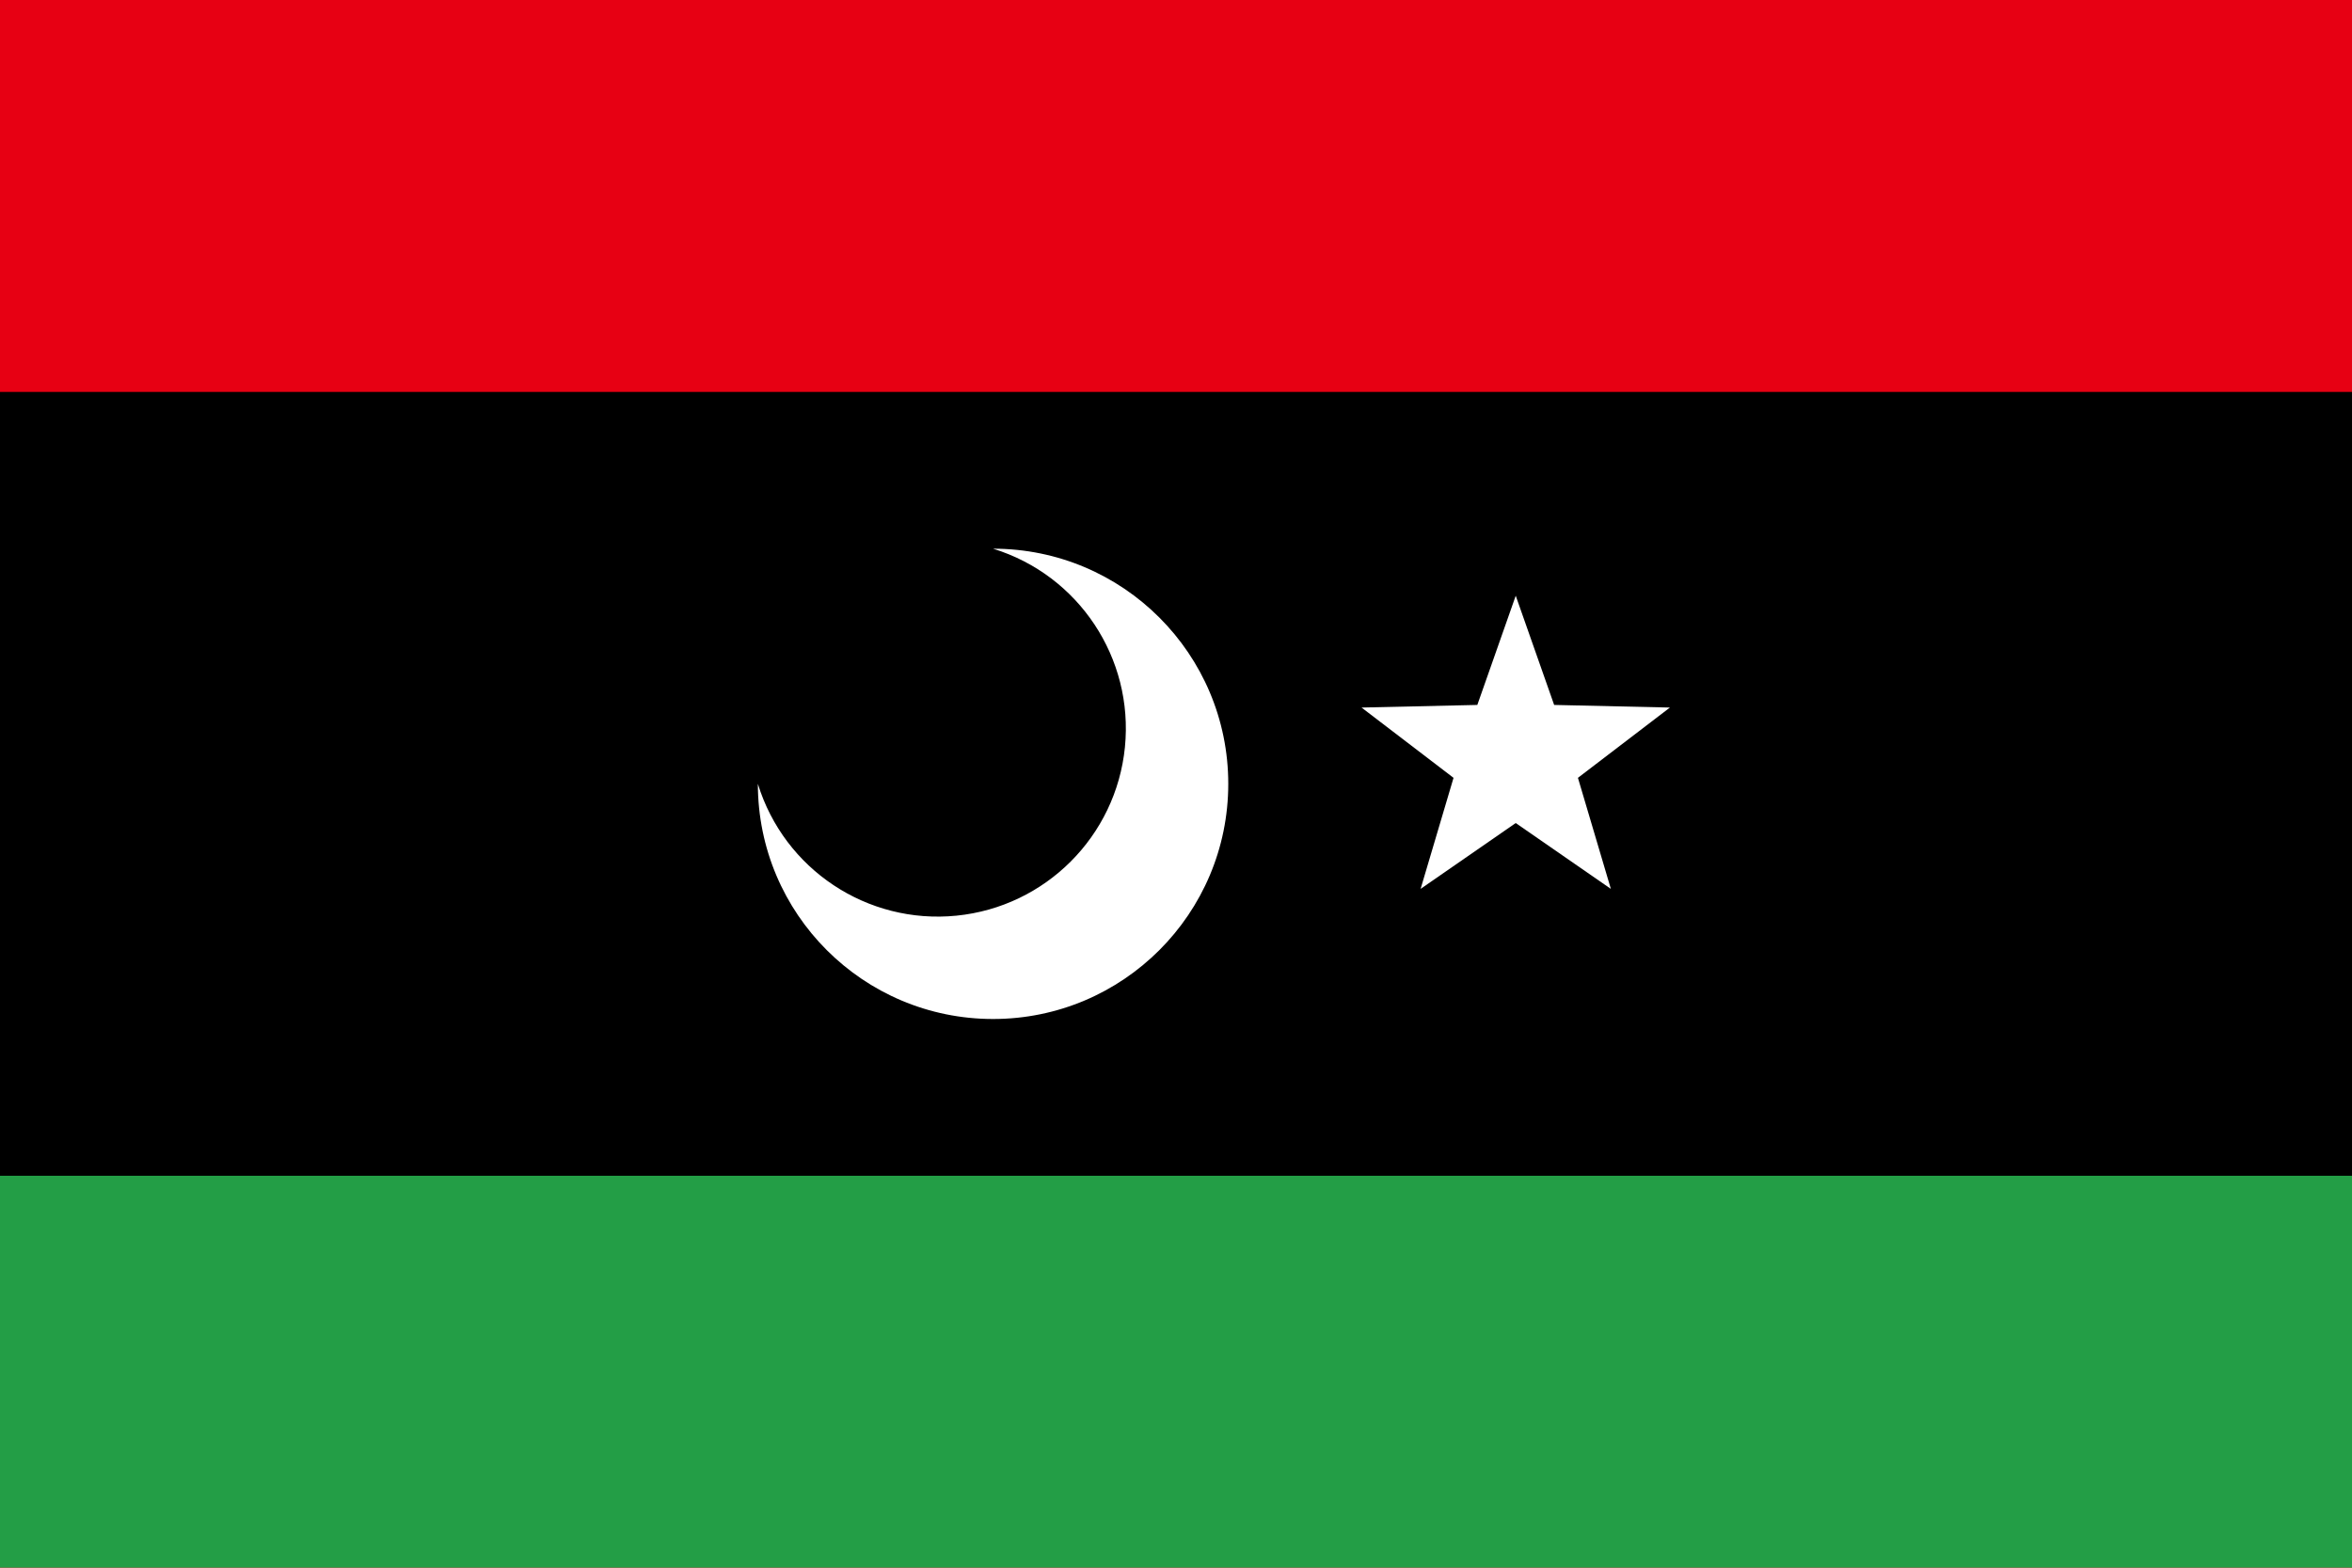
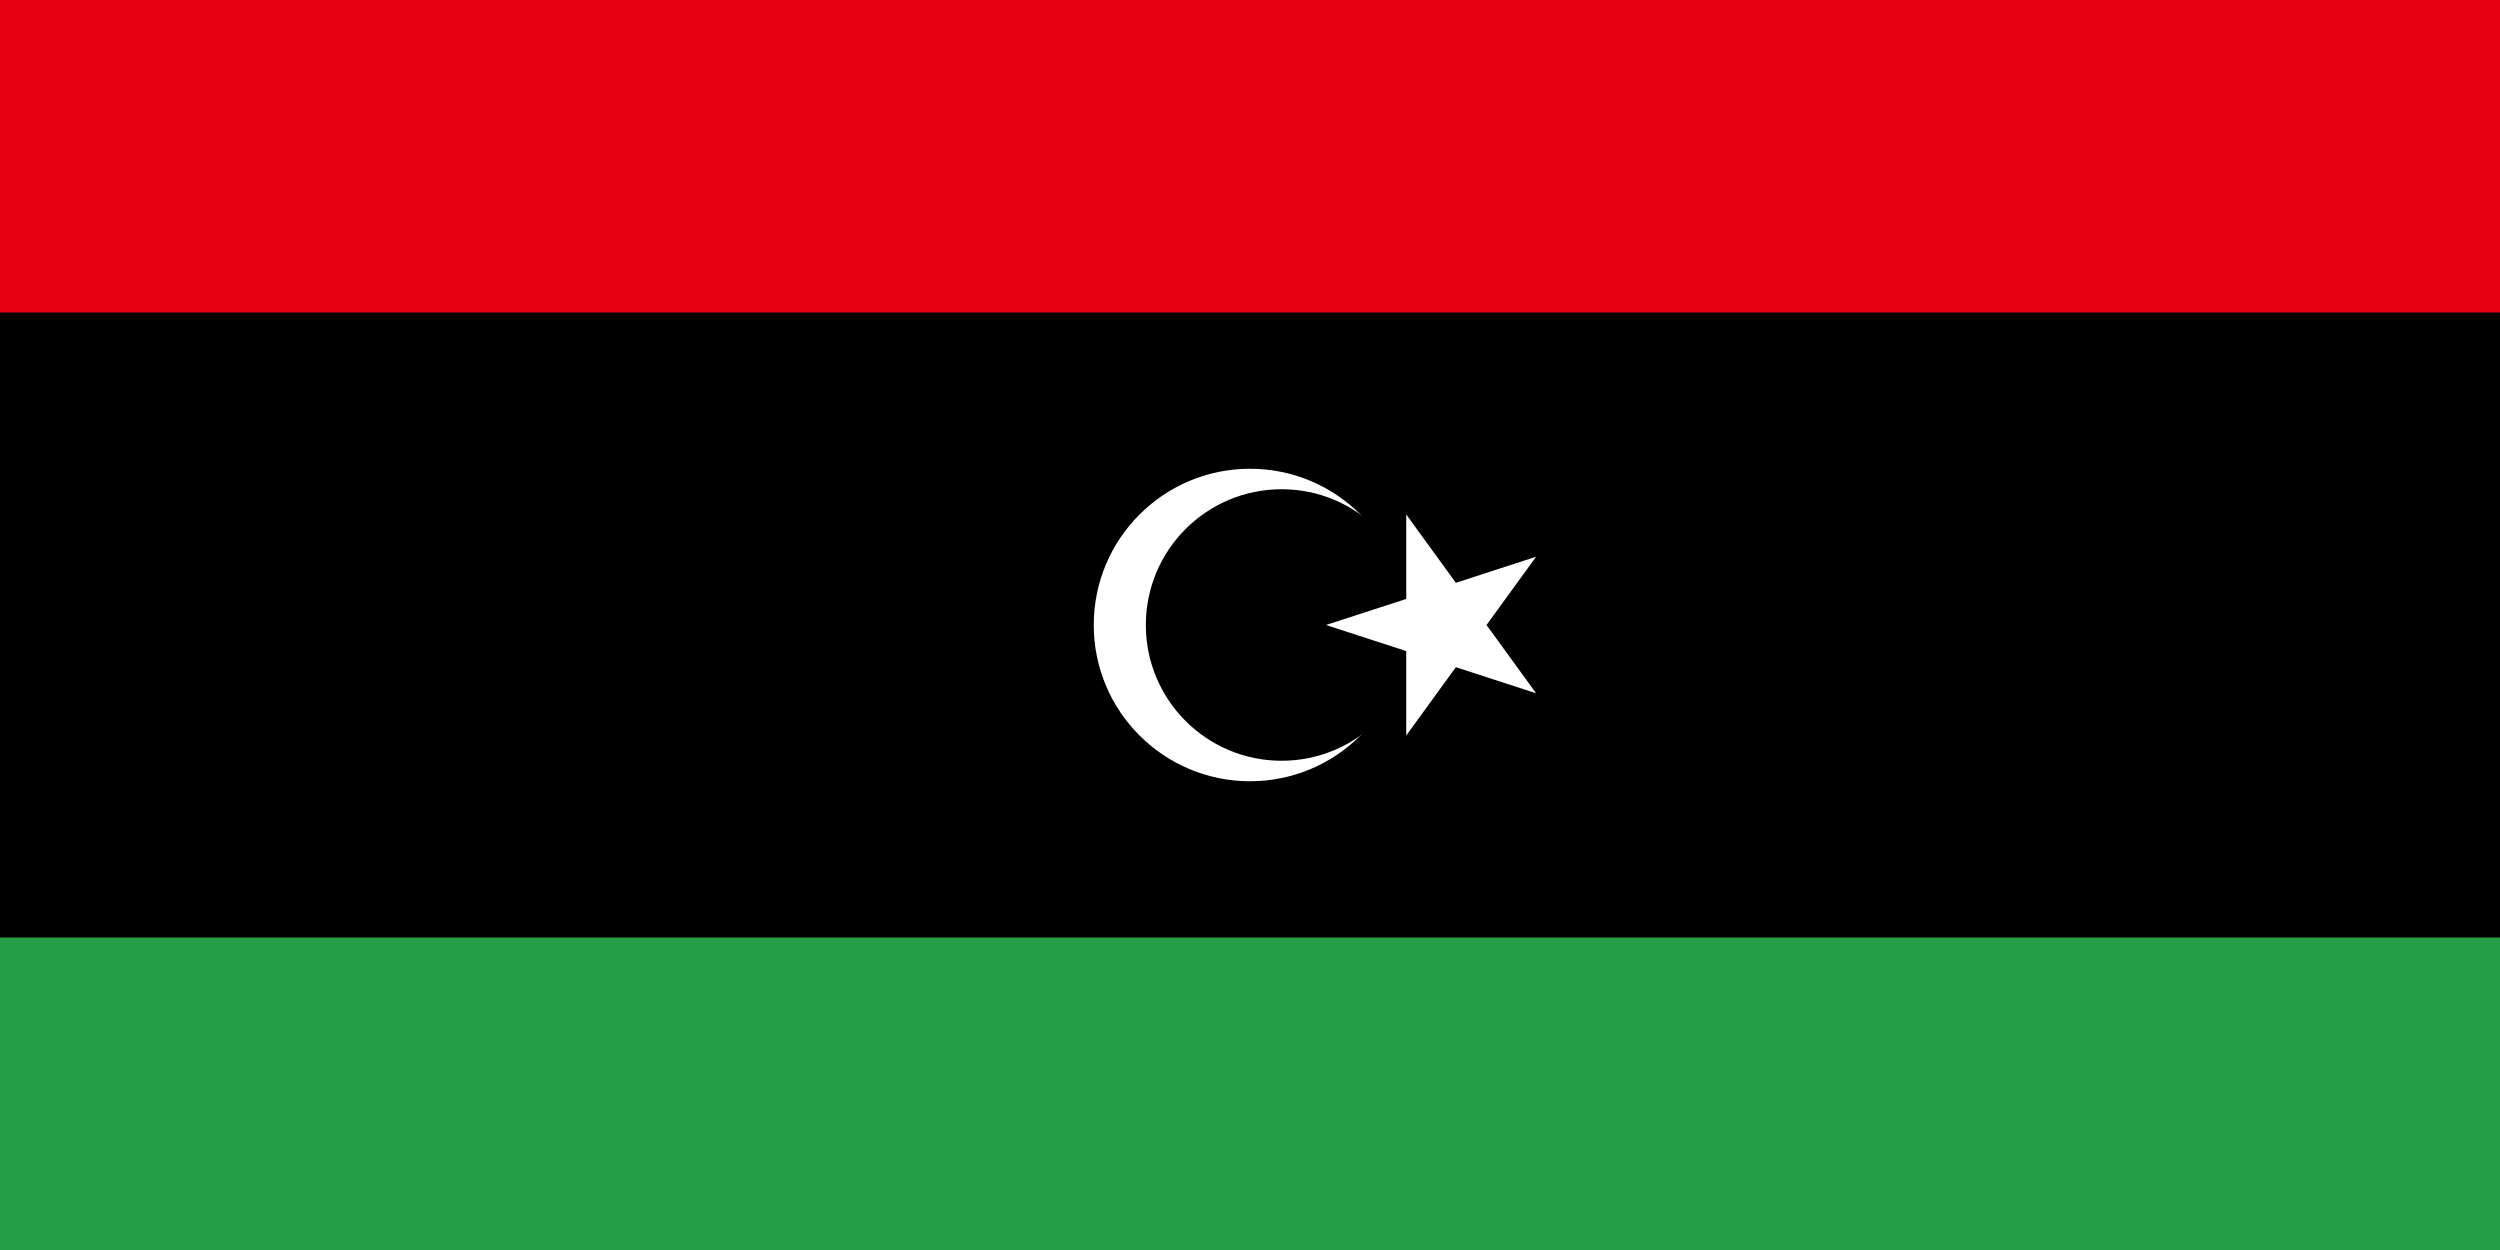
- <svg xmlns="http://www.w3.org/2000/svg" viewBox="0 0 90 60">
-   <rect width="90" height="60" fill="#E70013" />
-   <rect y="15" width="90" height="30" fill="#000000" />
-   <rect y="45" width="90" height="15" fill="#239E46" />
-   <path fill="#ffffff" fill-rule="evenodd" d="M38 30 m-9,0 a9,9 0 1,0 9,-9 a7.2,7.2 0 1,1 -9,9 Z" />
-   <polygon fill="#ffffff" points="58.00,22.80 59.47,26.98 63.90,27.08 60.38,29.77 61.64,34.02 58.00,31.50 54.36,34.02 55.62,29.77 52.10,27.08 56.53,26.98" />
+ <svg xmlns="http://www.w3.org/2000/svg" width="960" height="480">
+   <rect width="960" height="480" fill="#239e46" />
+   <rect width="960" height="360" fill="#000" />
+   <rect width="960" height="120" fill="#e70013" />
+   <circle cx="480" cy="240" r="60" fill="#fff" />
+   <circle cx="492.132" cy="240" r="52.132" fill="#000" />
+   <path d="M509.175,240 589.875,213.779 540,282.426V197.574L589.875,266.221z" fill="#fff" />
</svg>
